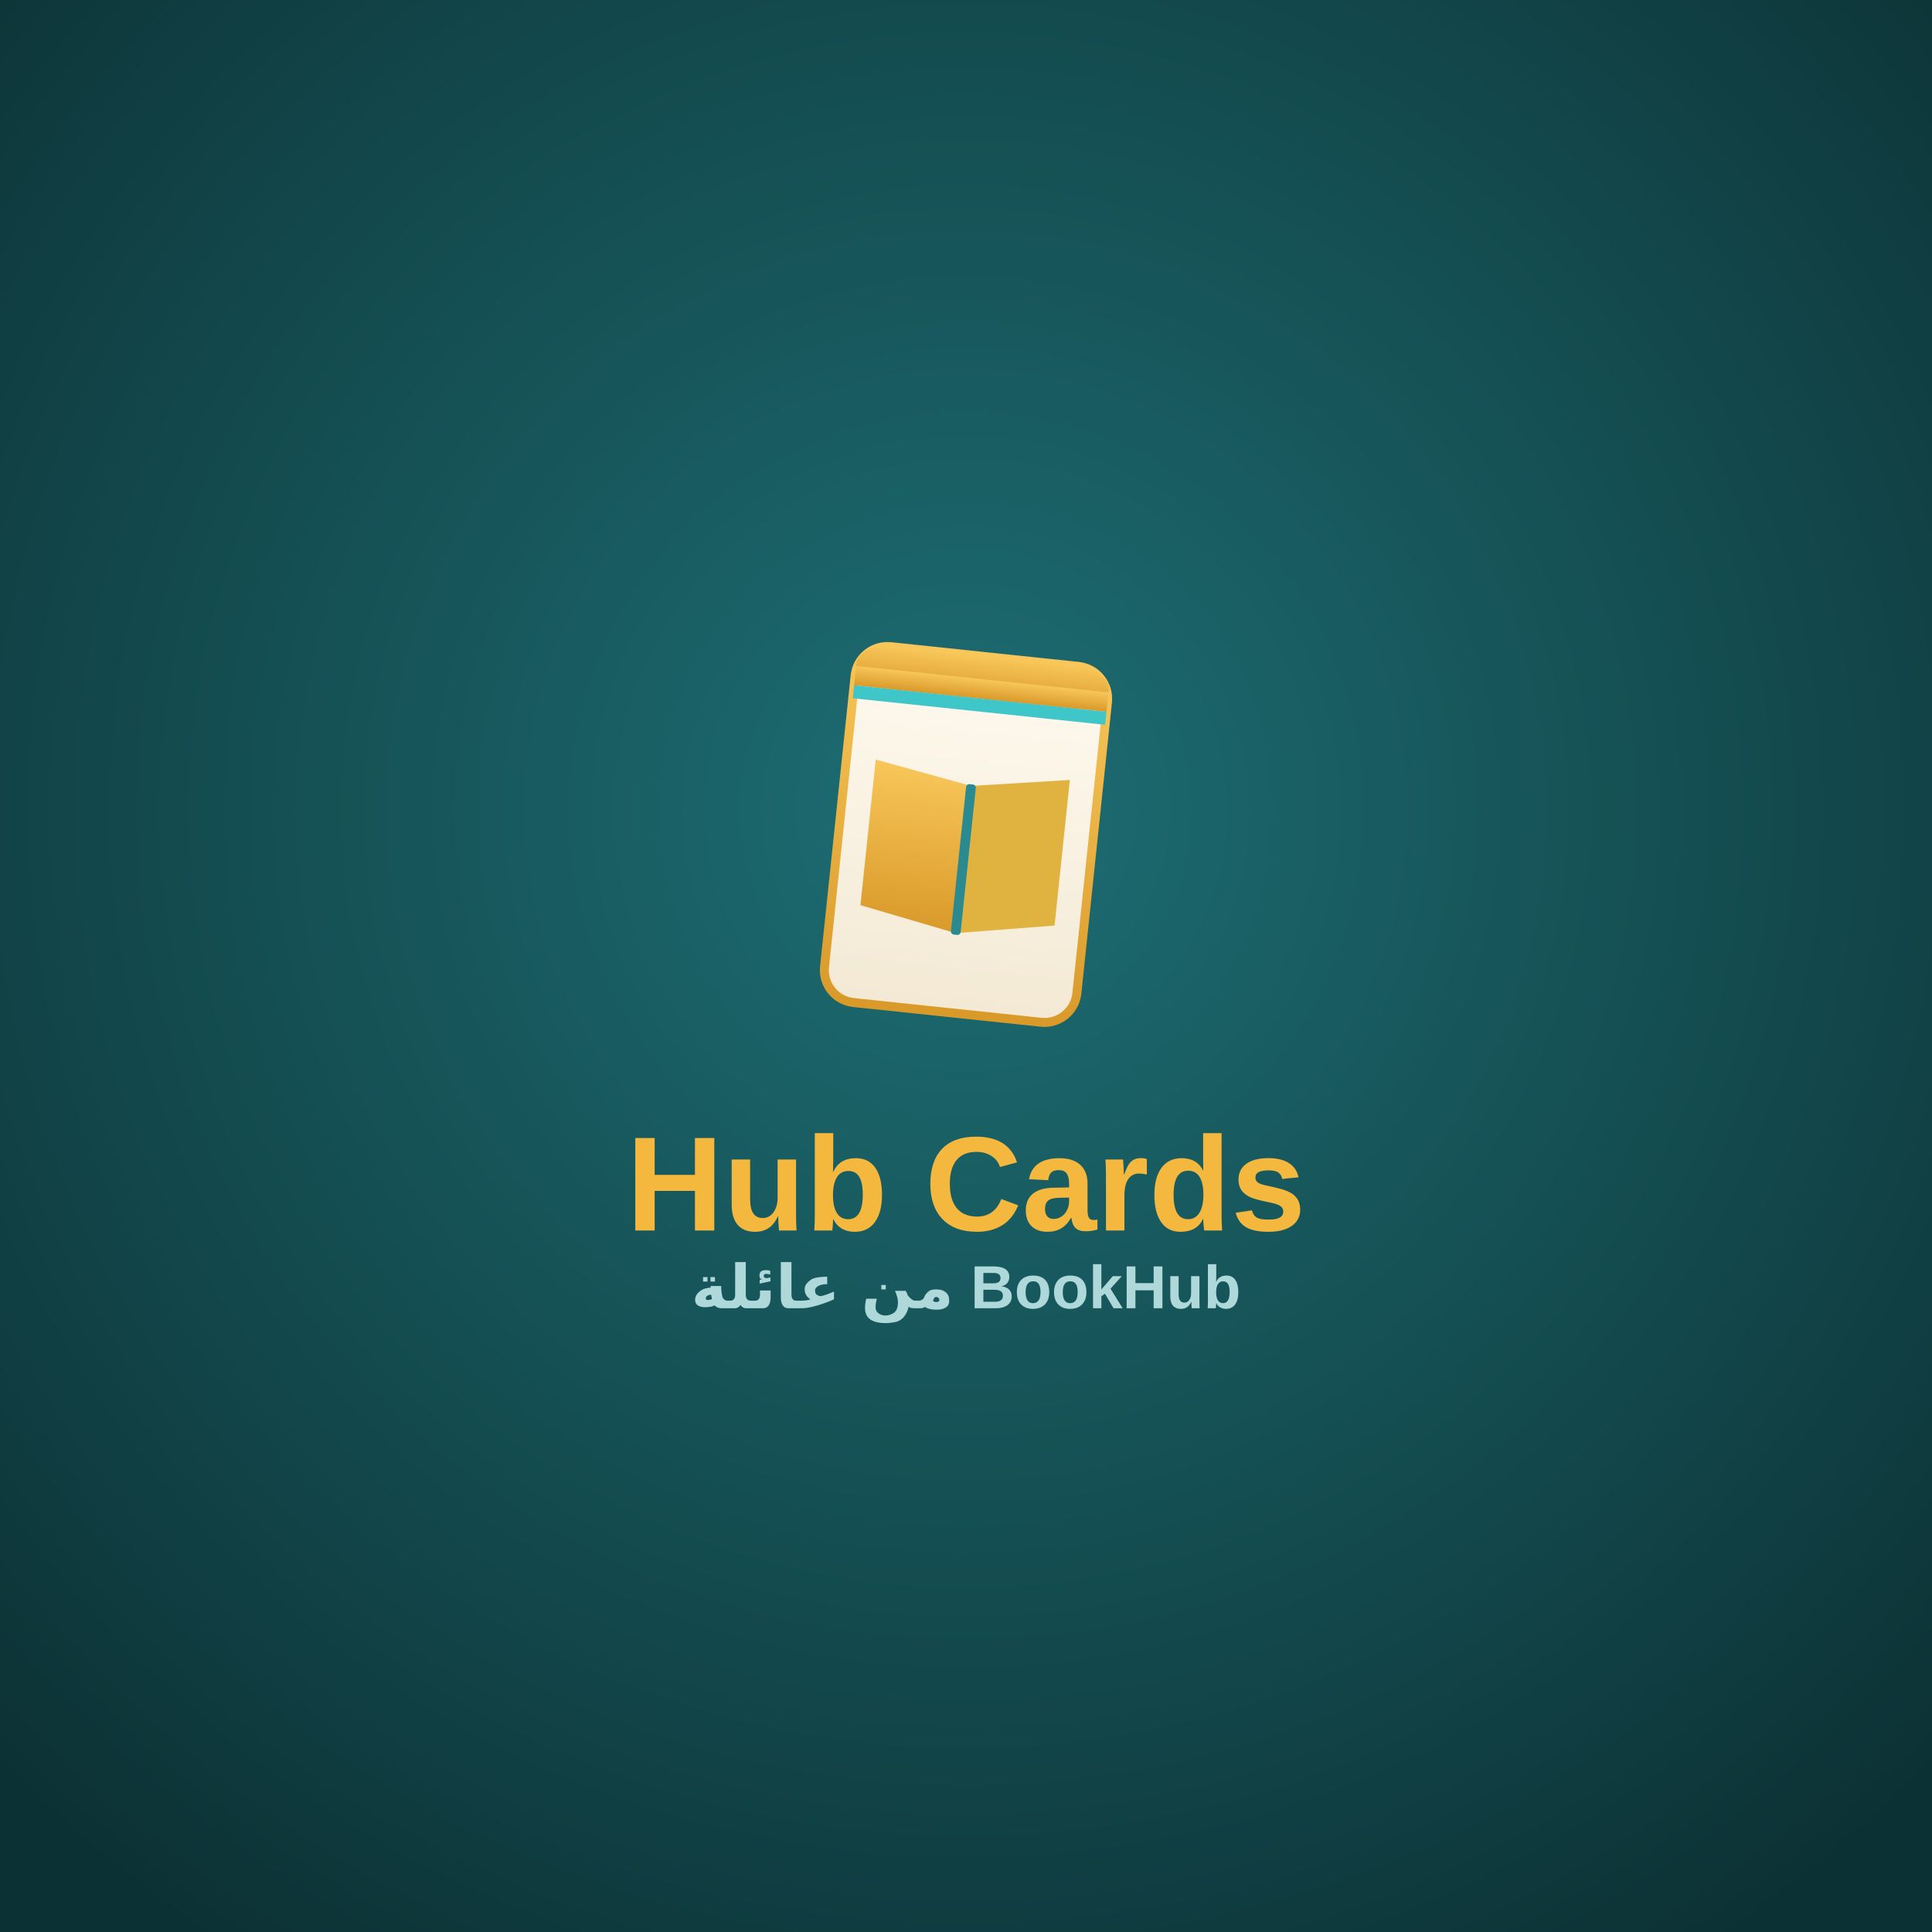
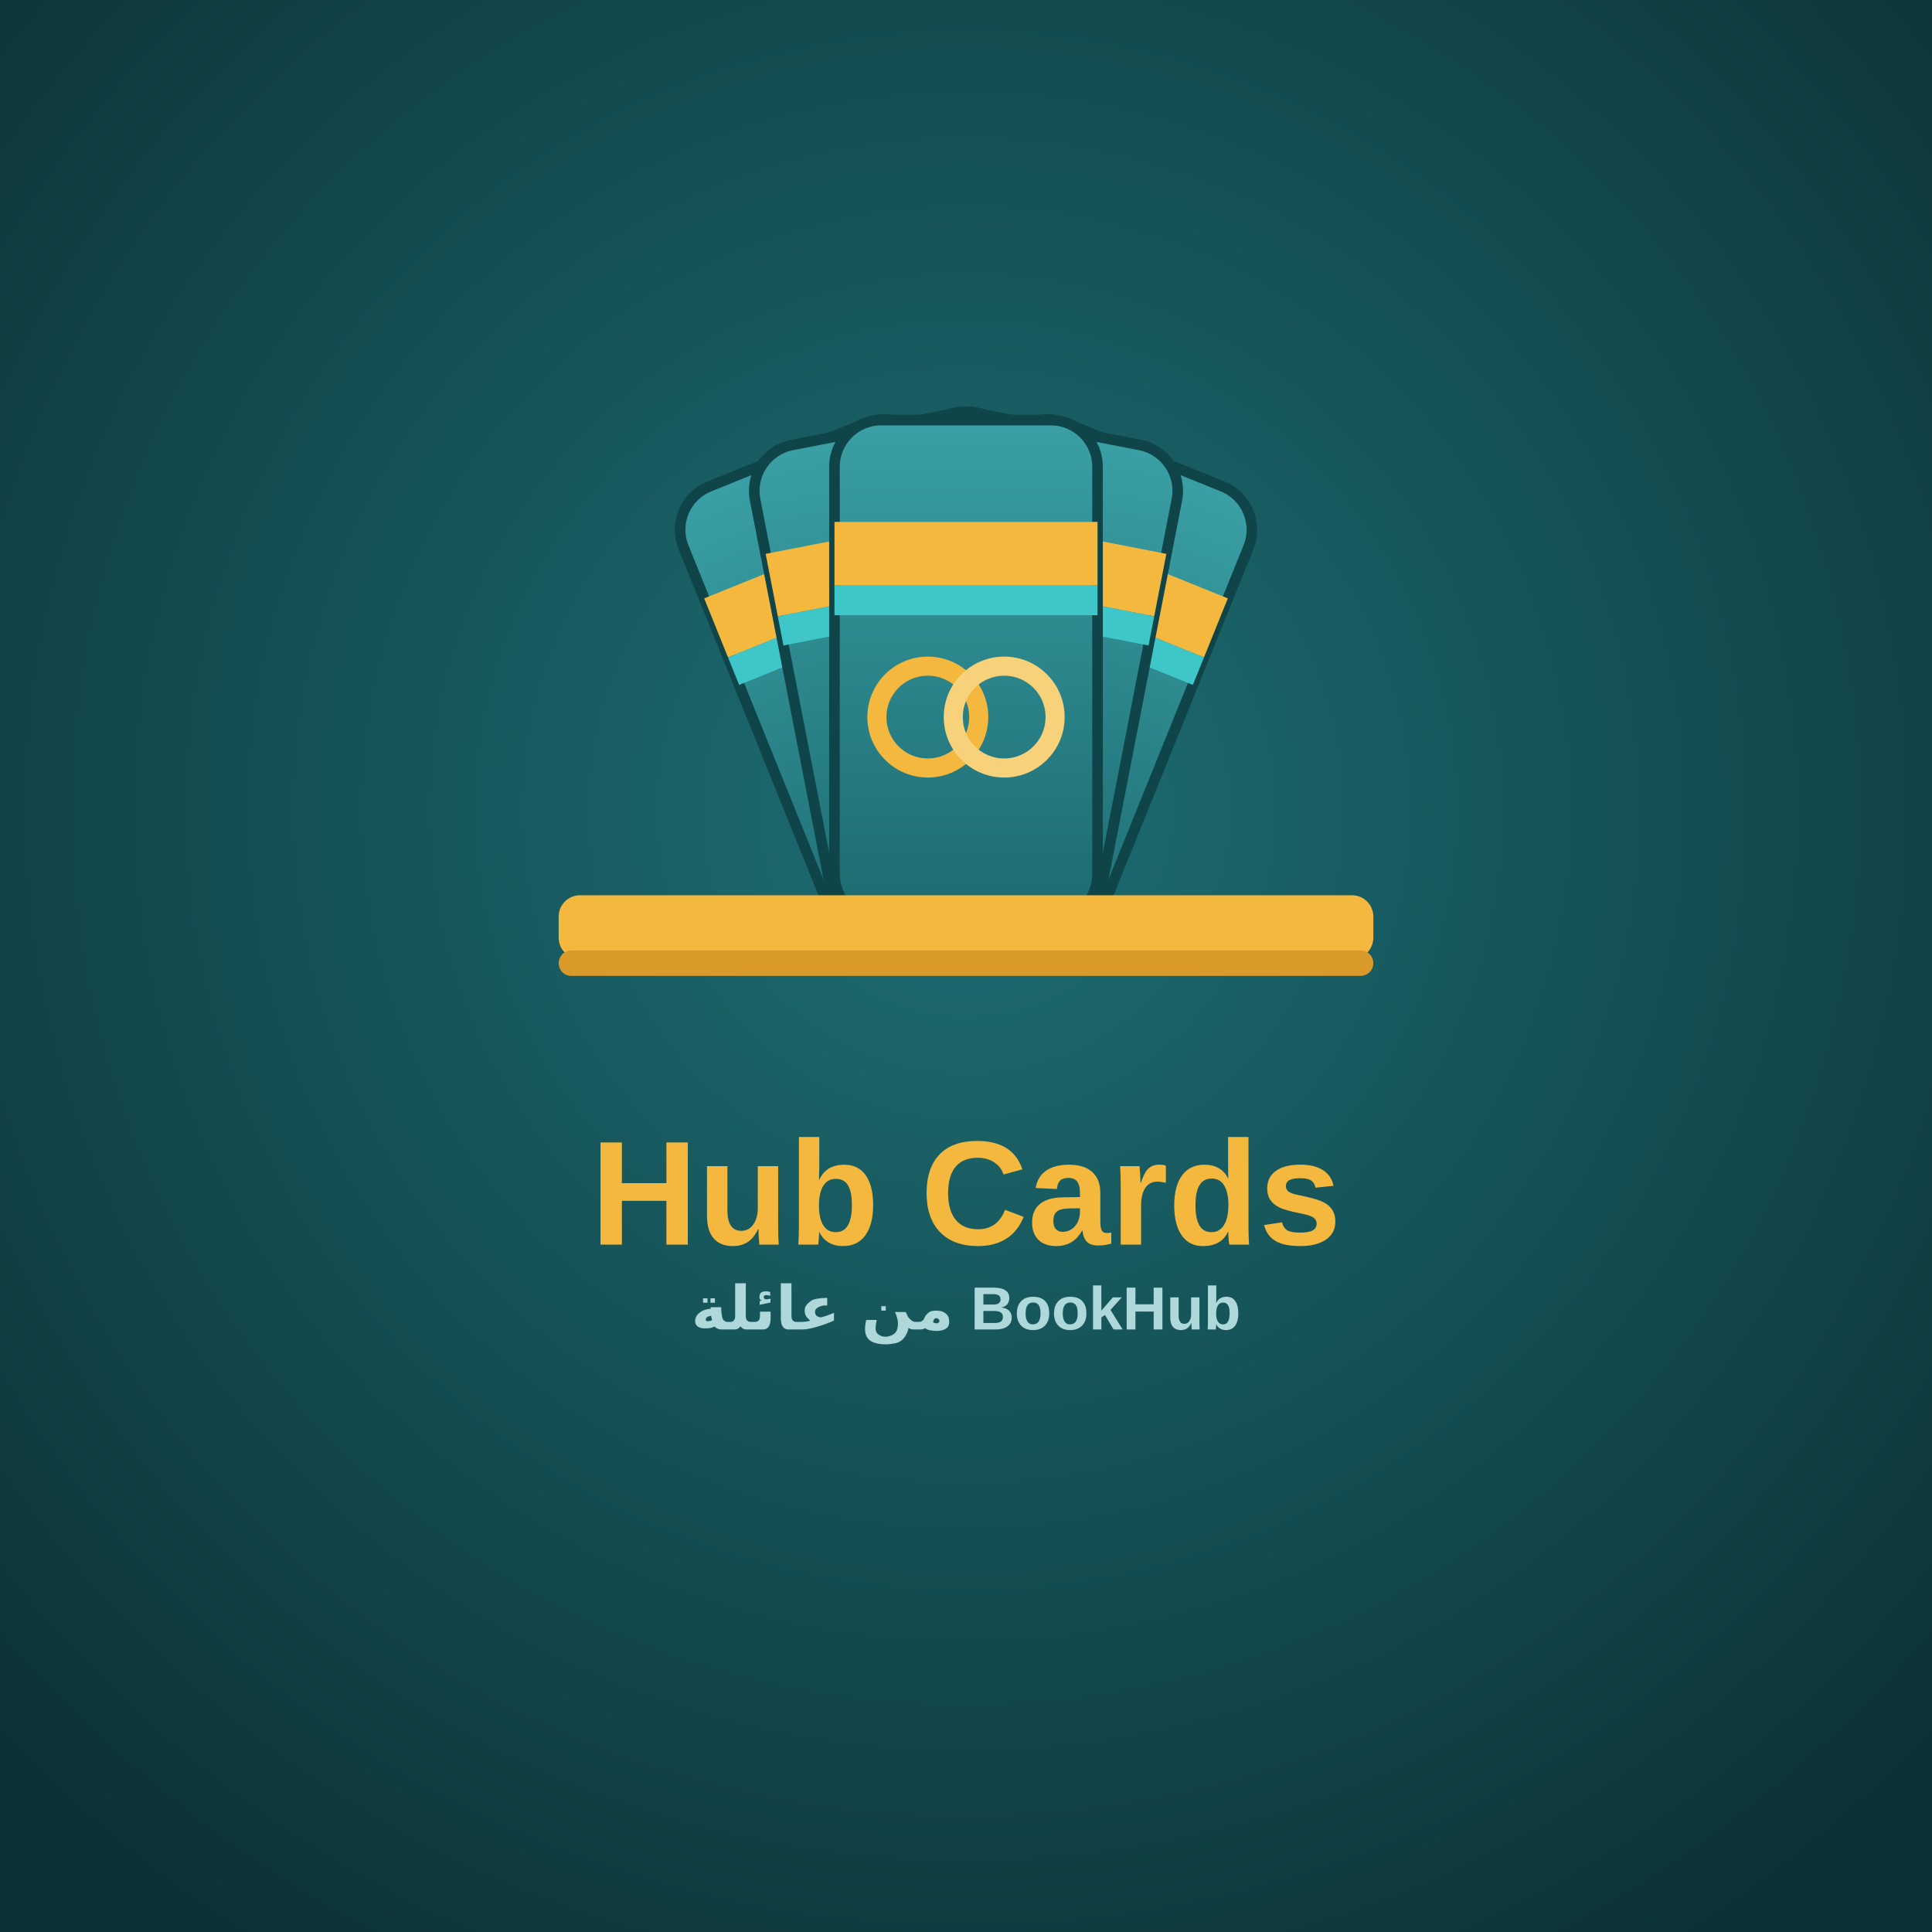
<svg xmlns="http://www.w3.org/2000/svg" viewBox="0 0 2732 2732">
  <defs>
    <radialGradient id="bg" cx="50%" cy="42%" r="70%">
      <stop offset="0%" stop-color="#1d6e74" />
      <stop offset="60%" stop-color="#134a4e" />
      <stop offset="100%" stop-color="#0c3134" />
    </radialGradient>
-     <linearGradient id="card" x1="0" y1="0" x2="0" y2="1">
-       <stop offset="0%" stop-color="#fffaf0" />
-       <stop offset="100%" stop-color="#f3e9d4" />
-     </linearGradient>
-     <linearGradient id="gold" x1="0" y1="0" x2="0" y2="1">
-       <stop offset="0%" stop-color="#f8c659" />
-       <stop offset="100%" stop-color="#d99a2a" />
+     <linearGradient id="hcSpine" x1="0" y1="0" x2="0" y2="1">
+       <stop offset="0" stop-color="#3aa0a5" />
+       <stop offset="1" stop-color="#1c6a70" />
    </linearGradient>
  </defs>
  <rect width="2732" height="2732" fill="url(#bg)" />
-   <g transform="translate(1366 1180)">
-     <g transform="rotate(6) scale(1.15)">
-       <rect x="-156" y="-220" width="312" height="440" rx="40" fill="url(#card)" stroke="url(#gold)" stroke-width="11" />
-       <rect x="-156" y="-220" width="312" height="52" rx="40" fill="url(#gold)" />
-       <rect x="-156" y="-192" width="312" height="24" fill="url(#gold)" />
-       <rect x="-156" y="-168" width="312" height="16" fill="#3fc6c9" />
-       <polygon points="0,-60 -120,-80 -120,100 0,122" fill="url(#gold)" />
-       <polygon points="0,-60 120,-80 120,100 0,122" fill="#e0b341" />
-       <rect x="-6" y="-62" width="12" height="186" rx="4" fill="#2b8a8f" />
+   <g transform="translate(526 210) scale(6)">
+     <g transform="translate(140 176) rotate(-22)">
+       <rect x="-31" y="-112" width="62" height="118" rx="11" fill="url(#hcSpine)" stroke="#0f4448" stroke-width="2.5" />
+       <rect x="-31" y="-88" width="62" height="15" fill="#f5b83e" />
+       <rect x="-31" y="-73" width="62" height="7" fill="#3fc6c9" />
+       <rect x="-20" y="-44" width="40" height="5" rx="2.5" fill="#f5b83e" opacity="0.7" />
+       <rect x="-20" y="-33" width="28" height="5" rx="2.5" fill="#f5b83e" opacity="0.5" />
    </g>
+     <g transform="translate(140 176) rotate(22)">
+       <rect x="-31" y="-112" width="62" height="118" rx="11" fill="url(#hcSpine)" stroke="#0f4448" stroke-width="2.5" />
+       <rect x="-31" y="-88" width="62" height="15" fill="#f5b83e" />
+       <rect x="-31" y="-73" width="62" height="7" fill="#3fc6c9" />
+       <rect x="-20" y="-44" width="40" height="5" rx="2.5" fill="#f5b83e" opacity="0.7" />
+       <rect x="-20" y="-33" width="28" height="5" rx="2.5" fill="#f5b83e" opacity="0.5" />
+     </g>
+     <g transform="translate(140 176) rotate(-11)">
+       <rect x="-31" y="-112" width="62" height="118" rx="11" fill="url(#hcSpine)" stroke="#0f4448" stroke-width="2.5" />
+       <rect x="-31" y="-88" width="62" height="15" fill="#f5b83e" />
+       <rect x="-31" y="-73" width="62" height="7" fill="#3fc6c9" />
+       <rect x="-20" y="-44" width="40" height="5" rx="2.5" fill="#f5b83e" opacity="0.7" />
+       <rect x="-20" y="-33" width="28" height="5" rx="2.5" fill="#f5b83e" opacity="0.5" />
+     </g>
+     <g transform="translate(140 176) rotate(11)">
+       <rect x="-31" y="-112" width="62" height="118" rx="11" fill="url(#hcSpine)" stroke="#0f4448" stroke-width="2.5" />
+       <rect x="-31" y="-88" width="62" height="15" fill="#f5b83e" />
+       <rect x="-31" y="-73" width="62" height="7" fill="#3fc6c9" />
+       <rect x="-20" y="-44" width="40" height="5" rx="2.5" fill="#f5b83e" opacity="0.7" />
+       <rect x="-20" y="-33" width="28" height="5" rx="2.5" fill="#f5b83e" opacity="0.5" />
+     </g>
+     <g transform="translate(140 176) rotate(0)">
+       <rect x="-31" y="-112" width="62" height="118" rx="11" fill="url(#hcSpine)" stroke="#0f4448" stroke-width="2.5" />
+       <rect x="-31" y="-88" width="62" height="15" fill="#f5b83e" />
+       <rect x="-31" y="-73" width="62" height="7" fill="#3fc6c9" />
+       <circle cx="-9" cy="-42" r="12" fill="none" stroke="#f5b83e" stroke-width="4.5" />
+       <circle cx="9" cy="-42" r="12" fill="none" stroke="#f8d27a" stroke-width="4.5" />
+     </g>
+     <rect x="44" y="176" width="192" height="15" rx="5" fill="#f5b83e" />
+     <rect x="44" y="189" width="192" height="6" rx="3" fill="#d99a2a" />
  </g>
-   <text x="1366" y="1740" font-family="Arial, sans-serif" font-size="190" font-weight="900" fill="#f5b83e" text-anchor="middle">Hub Cards</text>
-   <text x="1366" y="1850" font-family="Arial, sans-serif" font-size="86" font-weight="700" fill="#aed8d9" text-anchor="middle">من عائلة BookHub</text>
+   <text x="1366" y="1760" font-family="Arial, sans-serif" font-size="210" font-weight="900" fill="#f5b83e" text-anchor="middle">Hub Cards</text>
+   <text x="1366" y="1880" font-family="Arial, sans-serif" font-size="86" font-weight="700" fill="#aed8d9" text-anchor="middle">من عائلة BookHub</text>
</svg>
